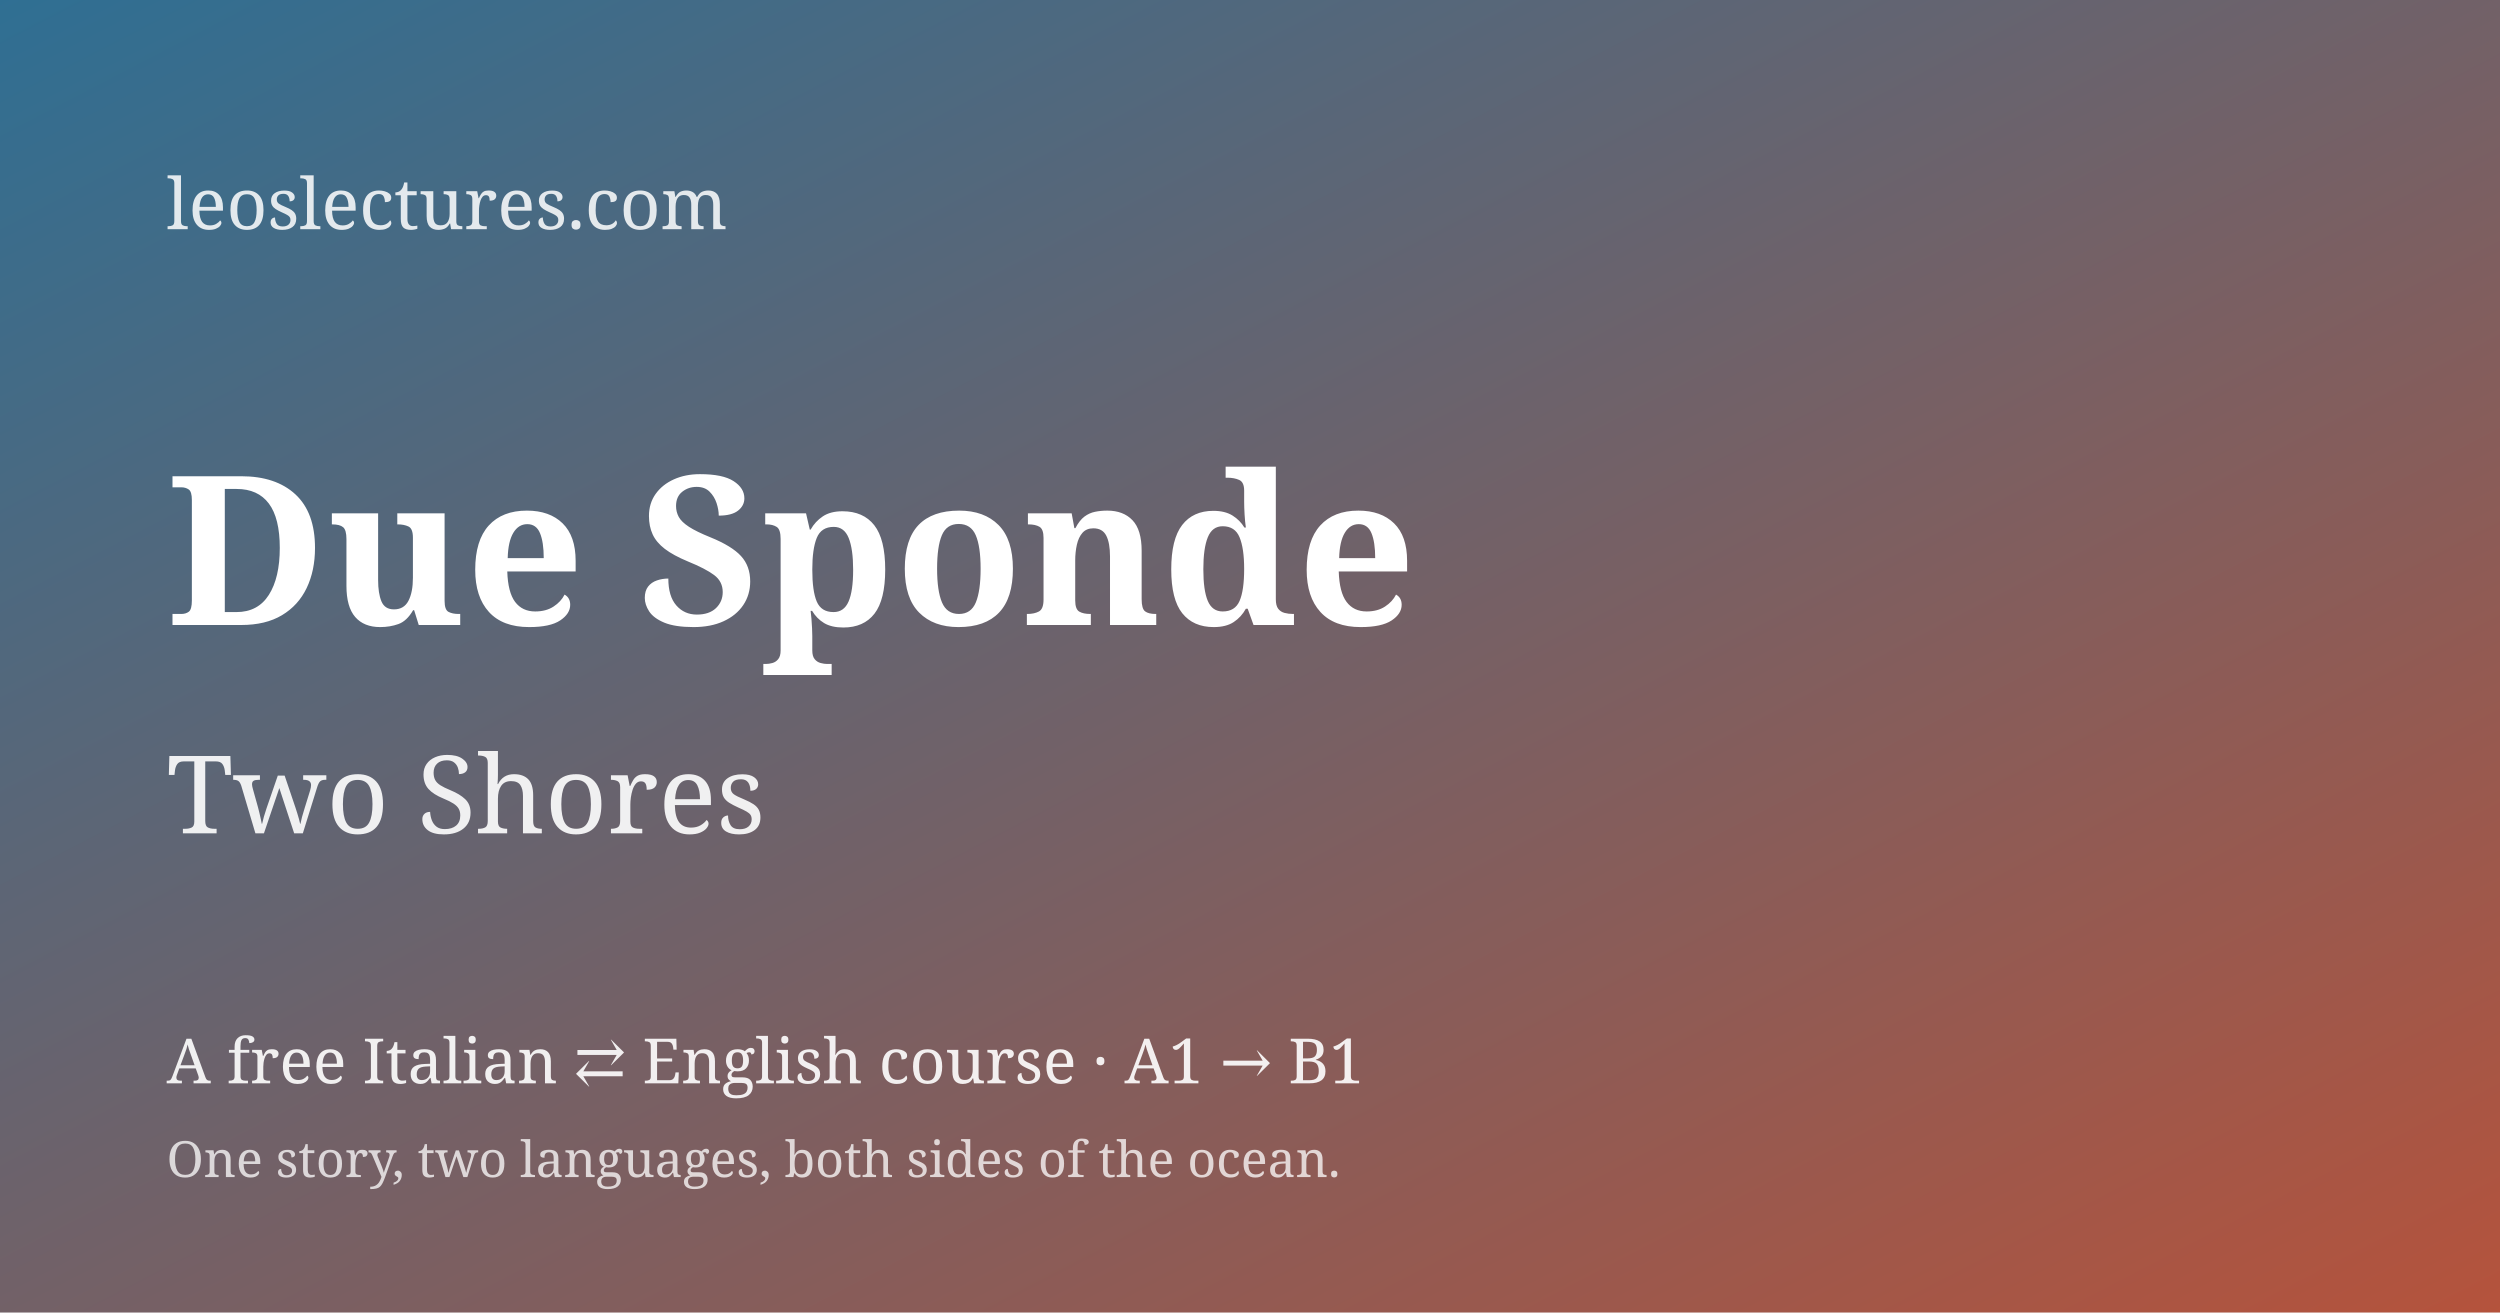
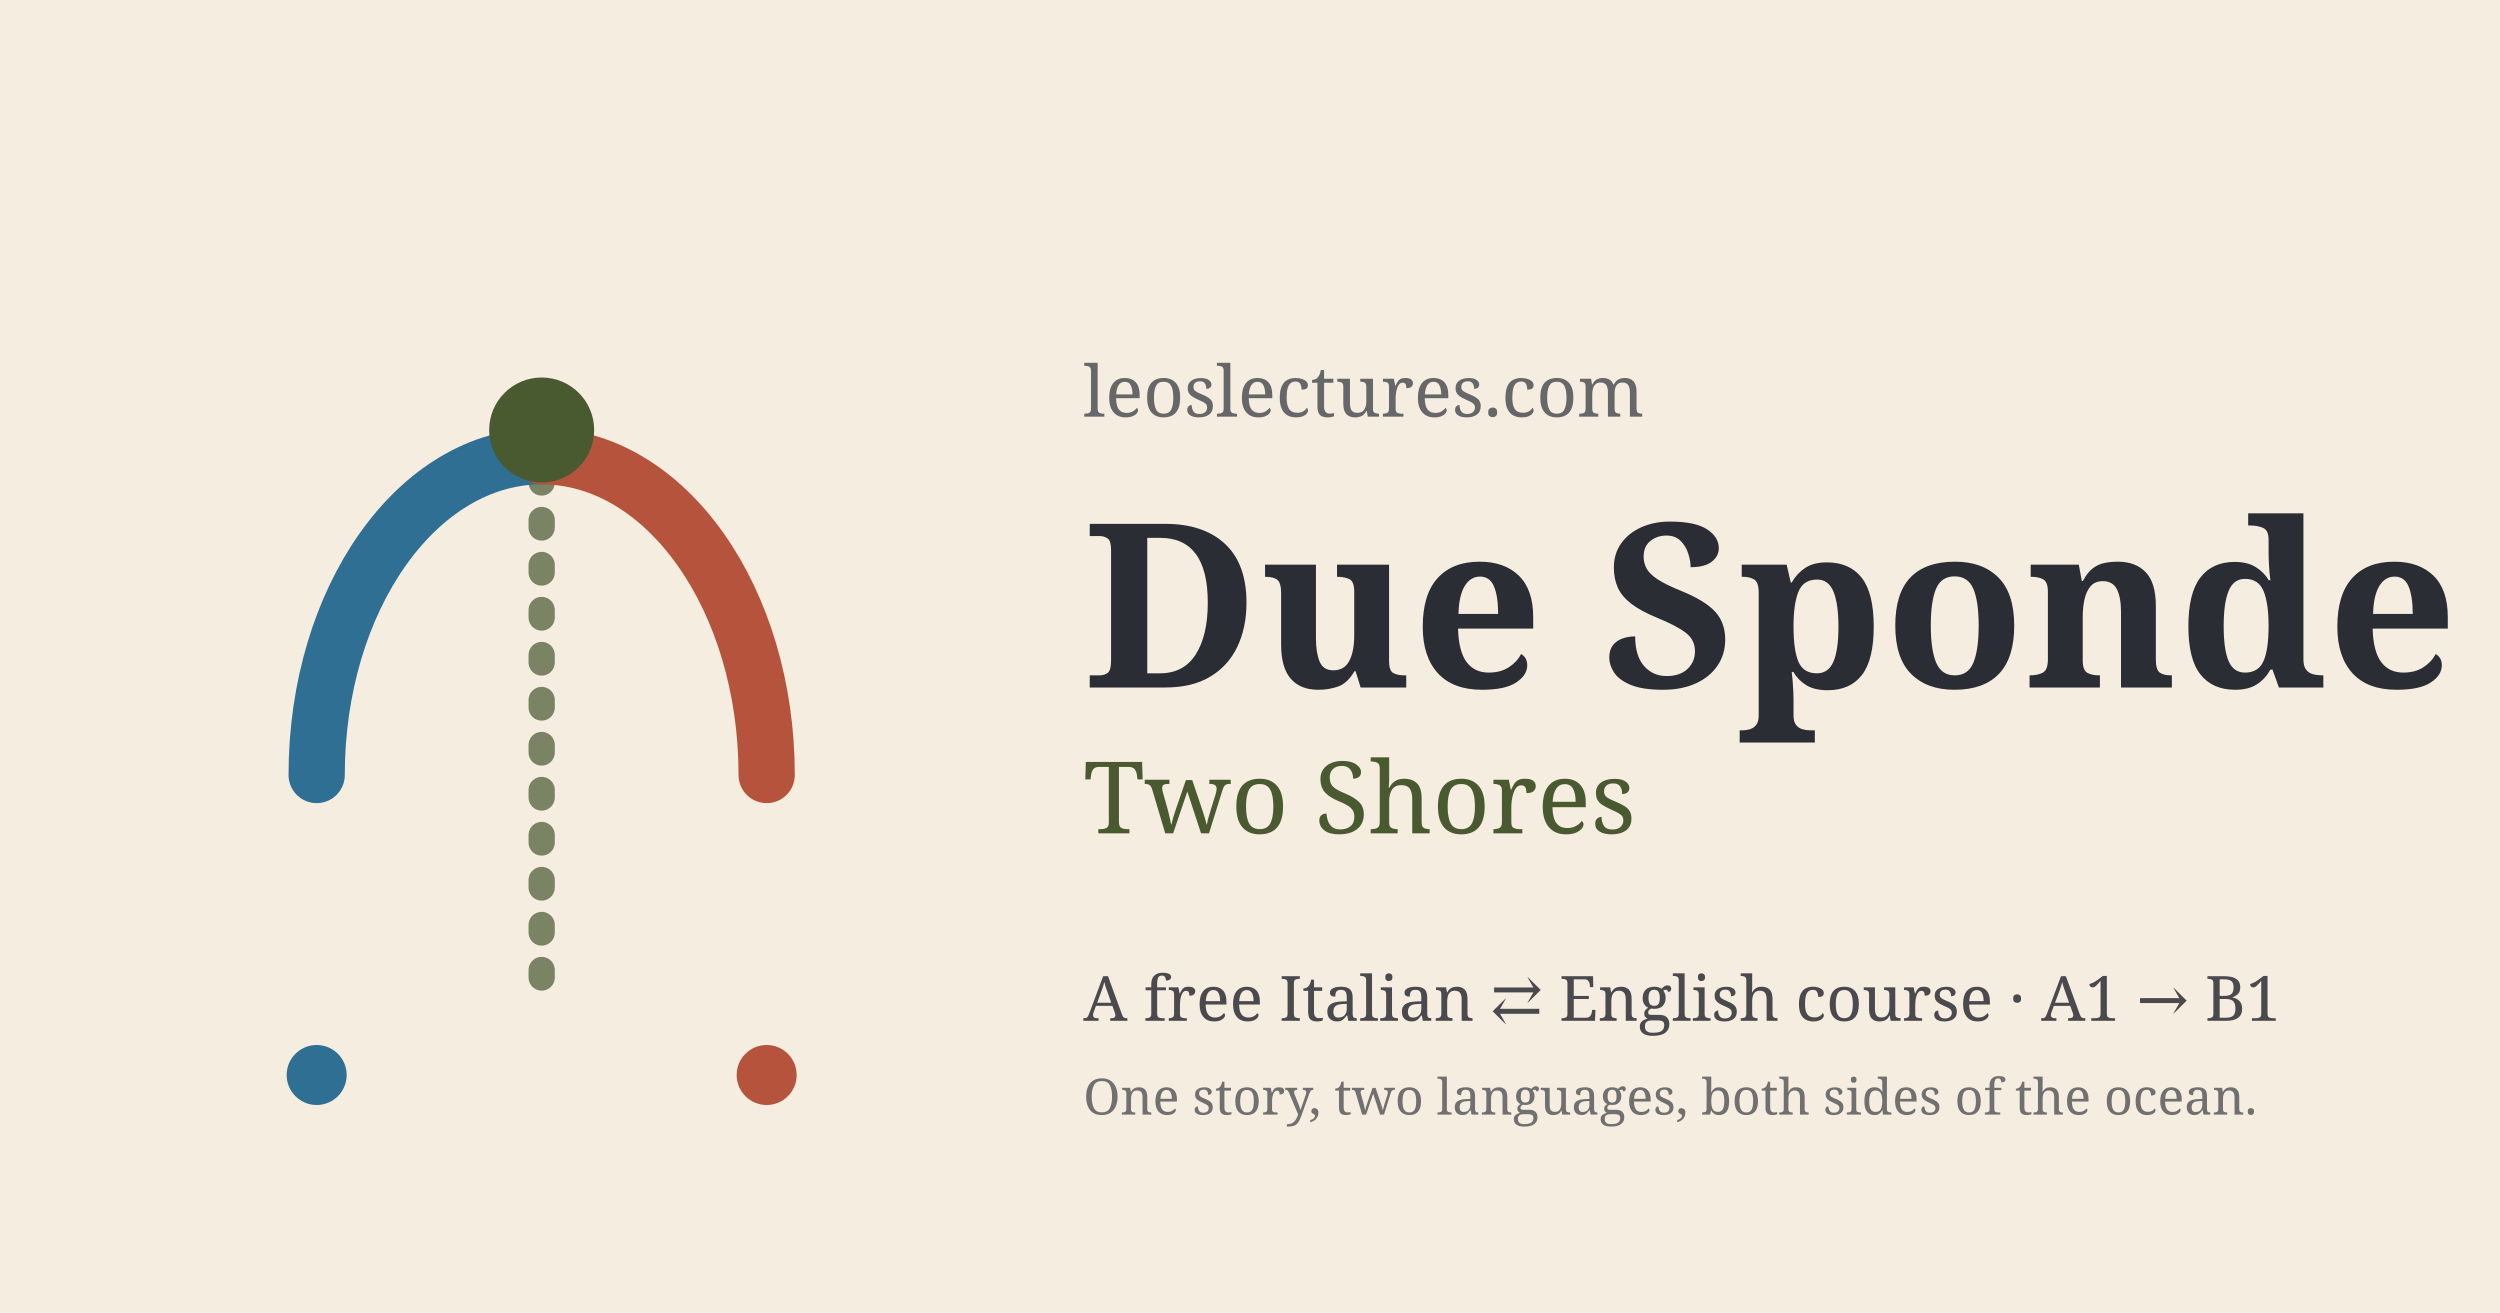
<svg xmlns="http://www.w3.org/2000/svg" viewBox="0 0 1200 630" font-family="Georgia, serif">
-   <defs>
-     <linearGradient id="bg" x1="0" x2="1" y1="0" y2="1">
-       <stop offset="0" stop-color="#2f6f93" />
-       <stop offset="1" stop-color="#b5533c" />
-     </linearGradient>
-   </defs>
-   <rect width="1200" height="630" fill="url(#bg)" />
-   <text x="80" y="110" fill="#fff" font-size="34" opacity=".85">leoslectures.com</text>
-   <text x="80" y="300" fill="#fff" font-size="100" font-weight="700">Due Sponde</text>
-   <text x="80" y="400" fill="#fff" font-size="52" opacity=".9">Two Shores</text>
-   <text x="80" y="520" fill="#fff" font-size="30" opacity=".9">A free Italian ⇄ English course · A1 → B1</text>
-   <text x="80" y="565" fill="#fff" font-size="24" opacity=".75">One story, two languages, both sides of the ocean.</text>
+   <rect width="1200" height="630" fill="#f6ede1" />
+   <g transform="translate(80 120) scale(1.8)">
+     <line x1="100" y1="48" x2="100" y2="200" stroke="#7a8363" stroke-width="7" stroke-linecap="round" stroke-dasharray="2 10" />
+     <path d="M 40 140 A 60 85 0 0 1 100 55" fill="none" stroke="#2f6f93" stroke-width="15" stroke-linecap="round" />
+     <path d="M 100 55 A 60 85 0 0 1 160 140" fill="none" stroke="#b5533c" stroke-width="15" stroke-linecap="round" />
+     <circle cx="100" cy="48" r="14" fill="#4a5a30" />
+     <circle cx="40" cy="220" r="8" fill="#2f6f93" />
+     <circle cx="160" cy="220" r="8" fill="#b5533c" />
+   </g>
+   <text x="520" y="200" fill="#2a2d34" font-size="34" opacity=".7">leoslectures.com</text>
+   <text x="520" y="330" fill="#2a2d34" font-size="110" font-weight="700">Due Sponde</text>
+   <text x="520" y="400" fill="#4a5a30" font-size="48">Two Shores</text>
+   <text x="520" y="490" fill="#2a2d34" font-size="30" opacity=".85">A free Italian ⇄ English course · A1 → B1</text>
+   <text x="520" y="535" fill="#2a2d34" font-size="24" opacity=".65">One story, two languages, both sides of the ocean.</text>
</svg>
